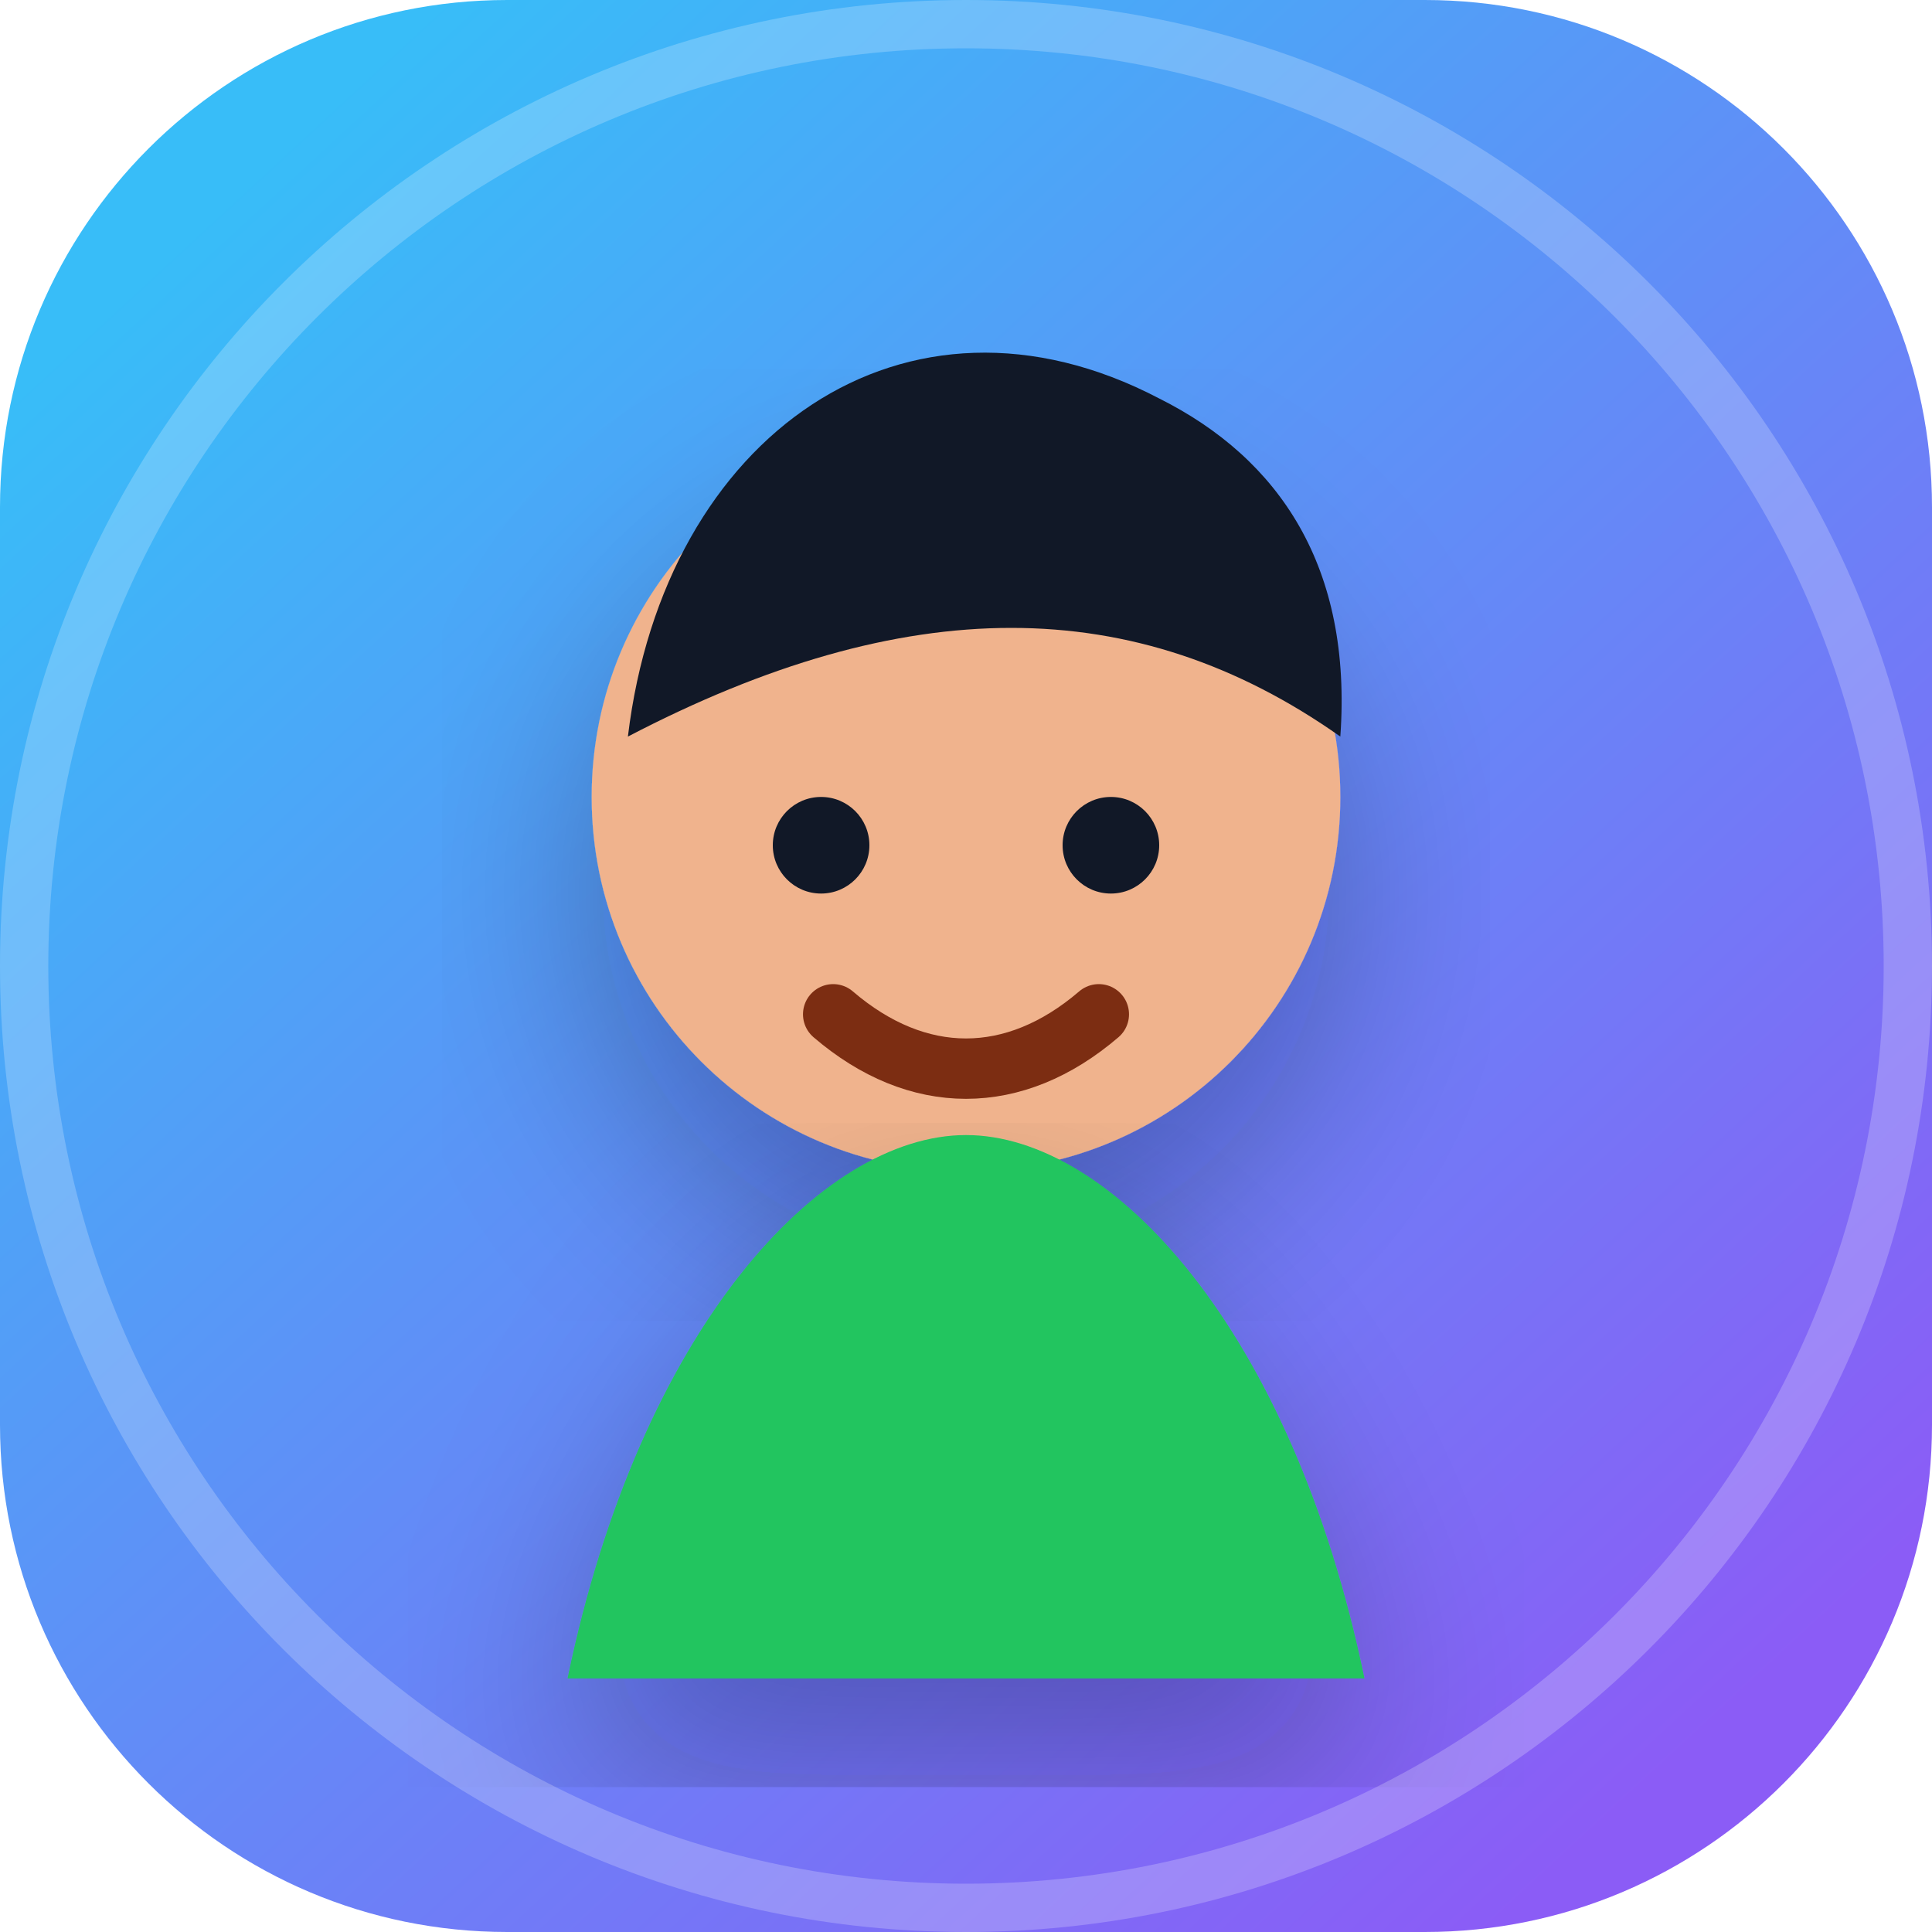
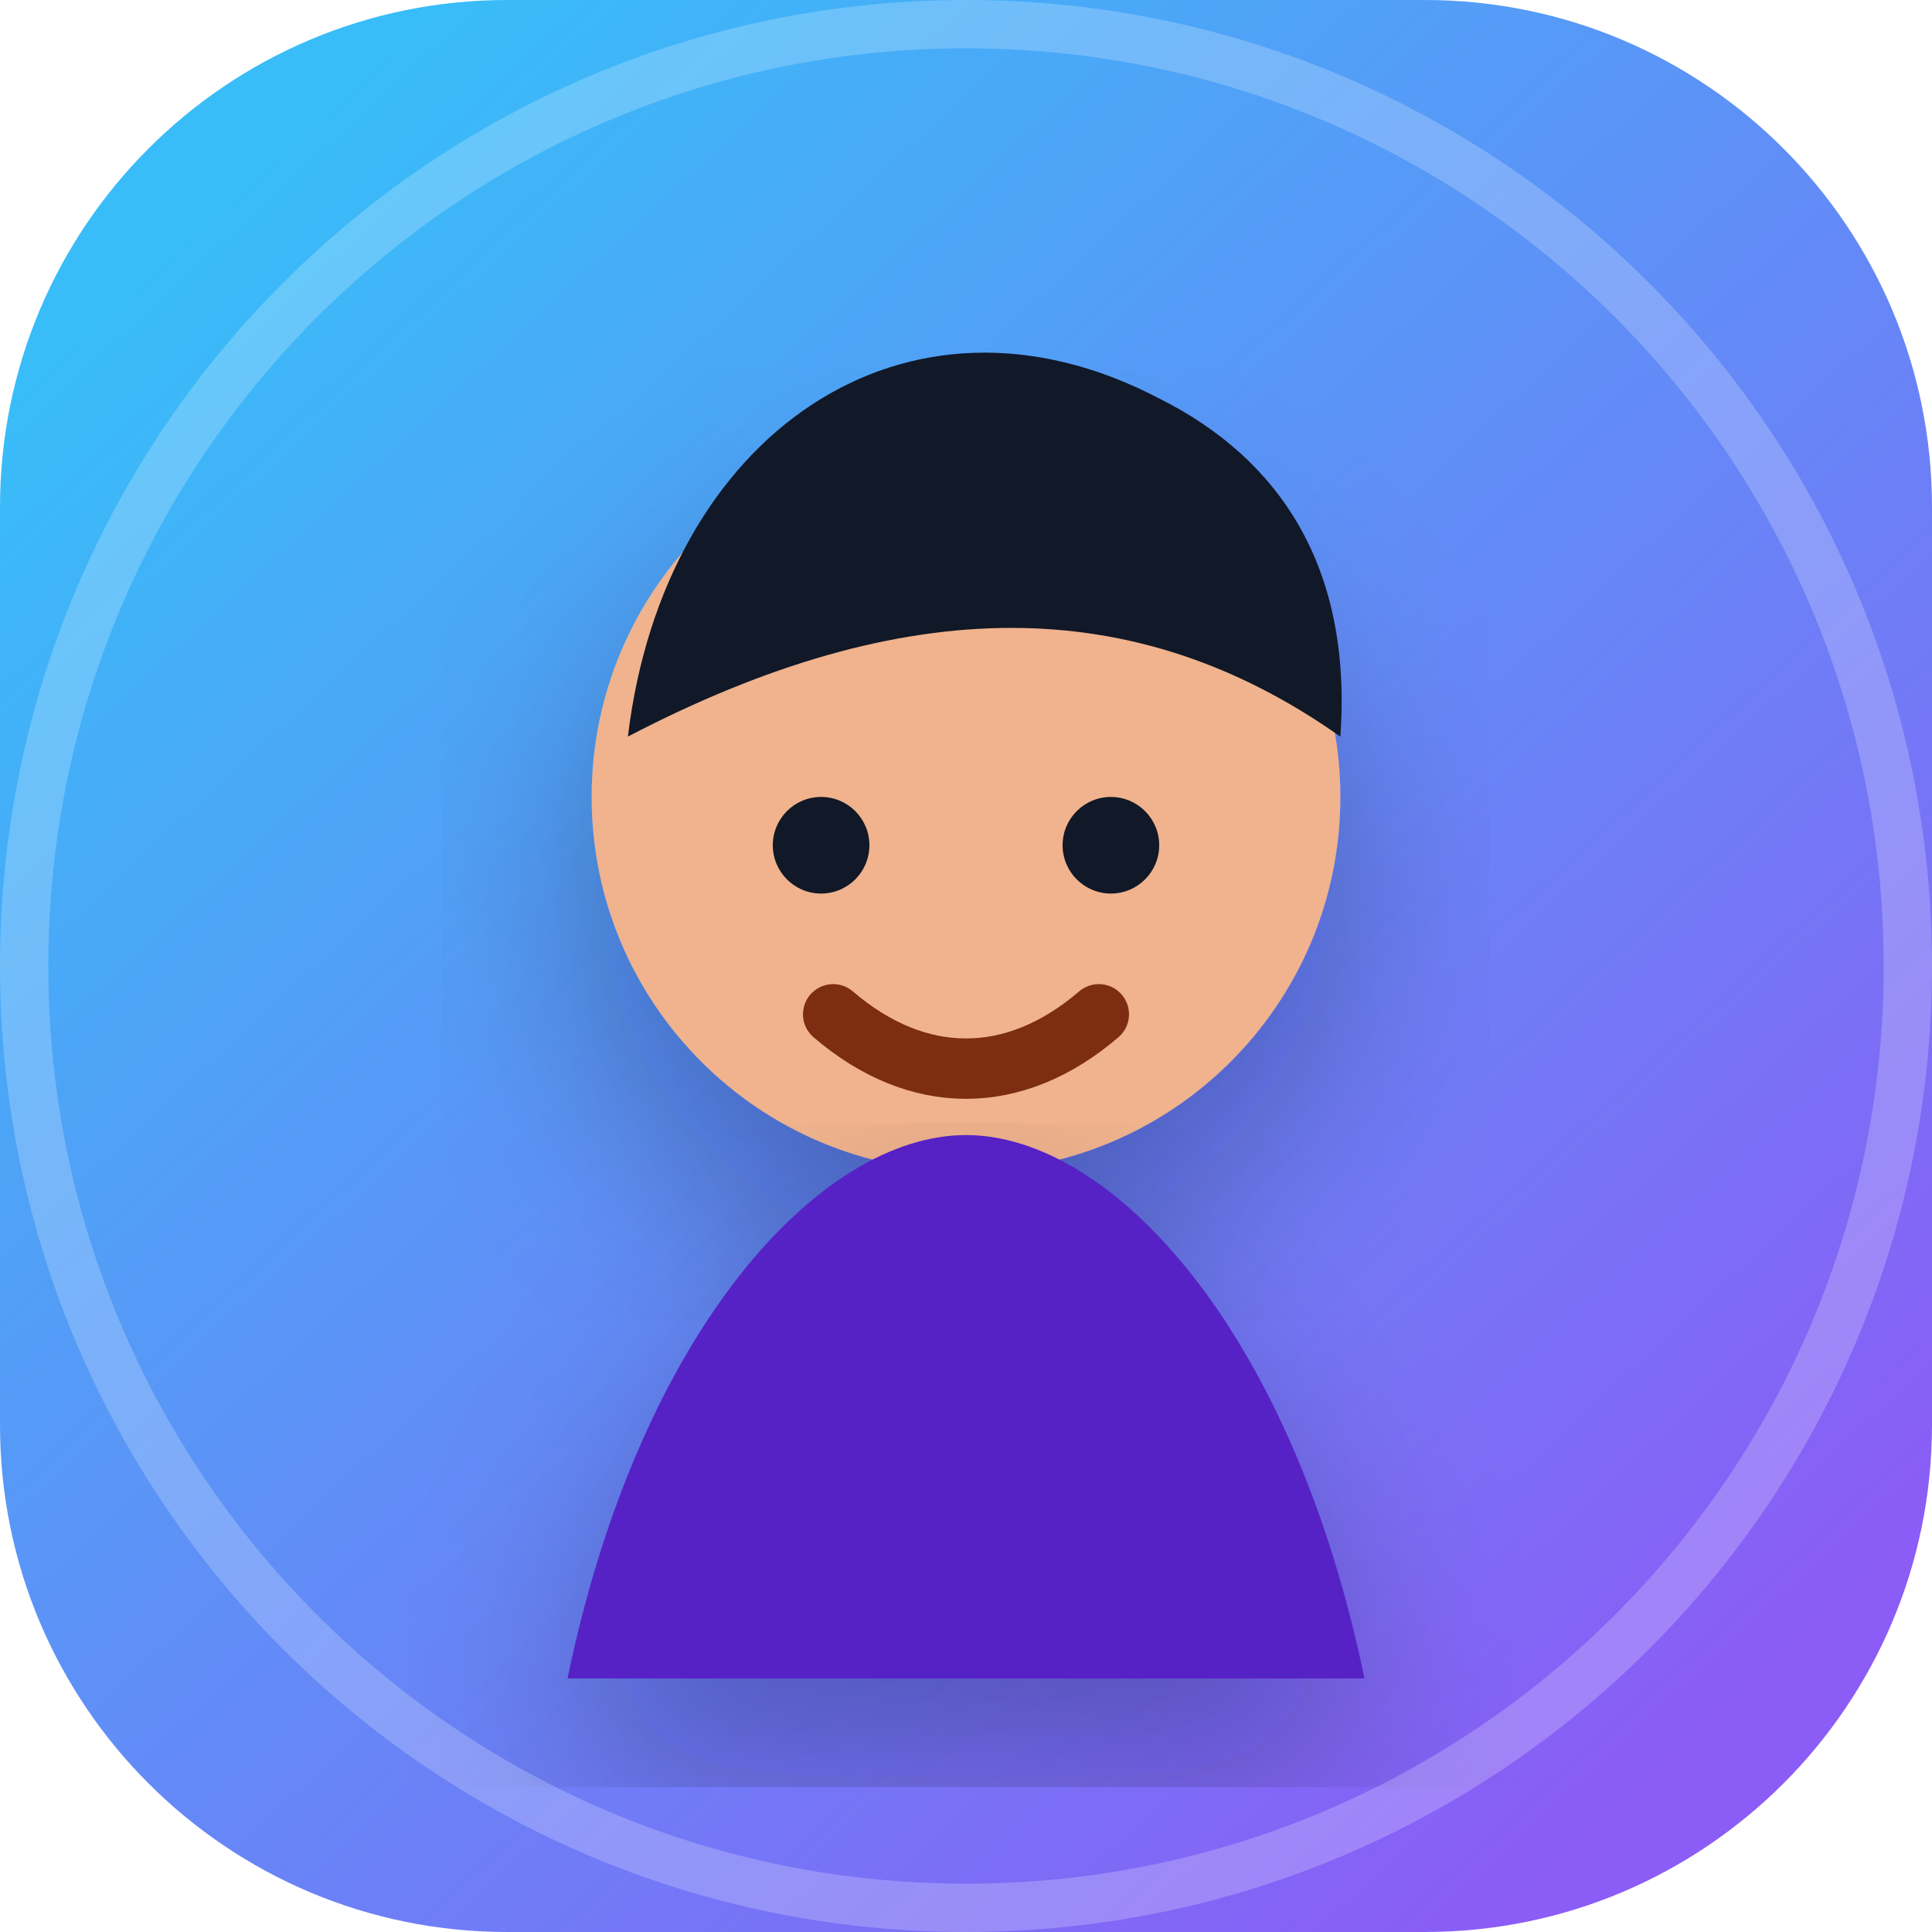
<svg xmlns="http://www.w3.org/2000/svg" viewBox="0 0 160 160" role="img" aria-label="Ahmed Admin avatar">
  <defs>
    <linearGradient id="bg" x1="20" y1="15" x2="140" y2="145" gradientUnits="userSpaceOnUse">
      <stop offset="0" stop-color="#38bdf8" />
      <stop offset="1" stop-color="#8b5cf6" />
    </linearGradient>
    <filter id="shadow" x="-20%" y="-20%" width="140%" height="140%">
      <feDropShadow dx="0" dy="8" stdDeviation="8" flood-color="#020617" flood-opacity=".28" />
    </filter>
  </defs>
  <rect width="160" height="160" rx="42" fill="url(#bg)" />
  <circle cx="80" cy="66" r="31" fill="#f0b38d" filter="url(#shadow)" />
-   <path d="M47 139c6-29 21-45 33-45s27 16 33 45H47Z" fill="#22c55e" filter="url(#shadow)" />
+   <path d="M47 139c6-29 21-45 33-45s27 16 33 45H47Z" fill="#5622c5" filter="url(#shadow)" />
  <path d="M52 61c3-25 23-39 44-28 10 5 16 14 15 28-17-12-36-12-59 0Z" fill="#111827" />
  <circle cx="68" cy="70" r="4" fill="#111827" />
  <circle cx="92" cy="70" r="4" fill="#111827" />
  <path d="M69 84c7 6 15 6 22 0" fill="none" stroke="#7c2d12" stroke-width="5" stroke-linecap="round" />
  <circle cx="80" cy="80" r="78" fill="none" stroke="rgba(255,255,255,.22)" stroke-width="4" />
</svg>
